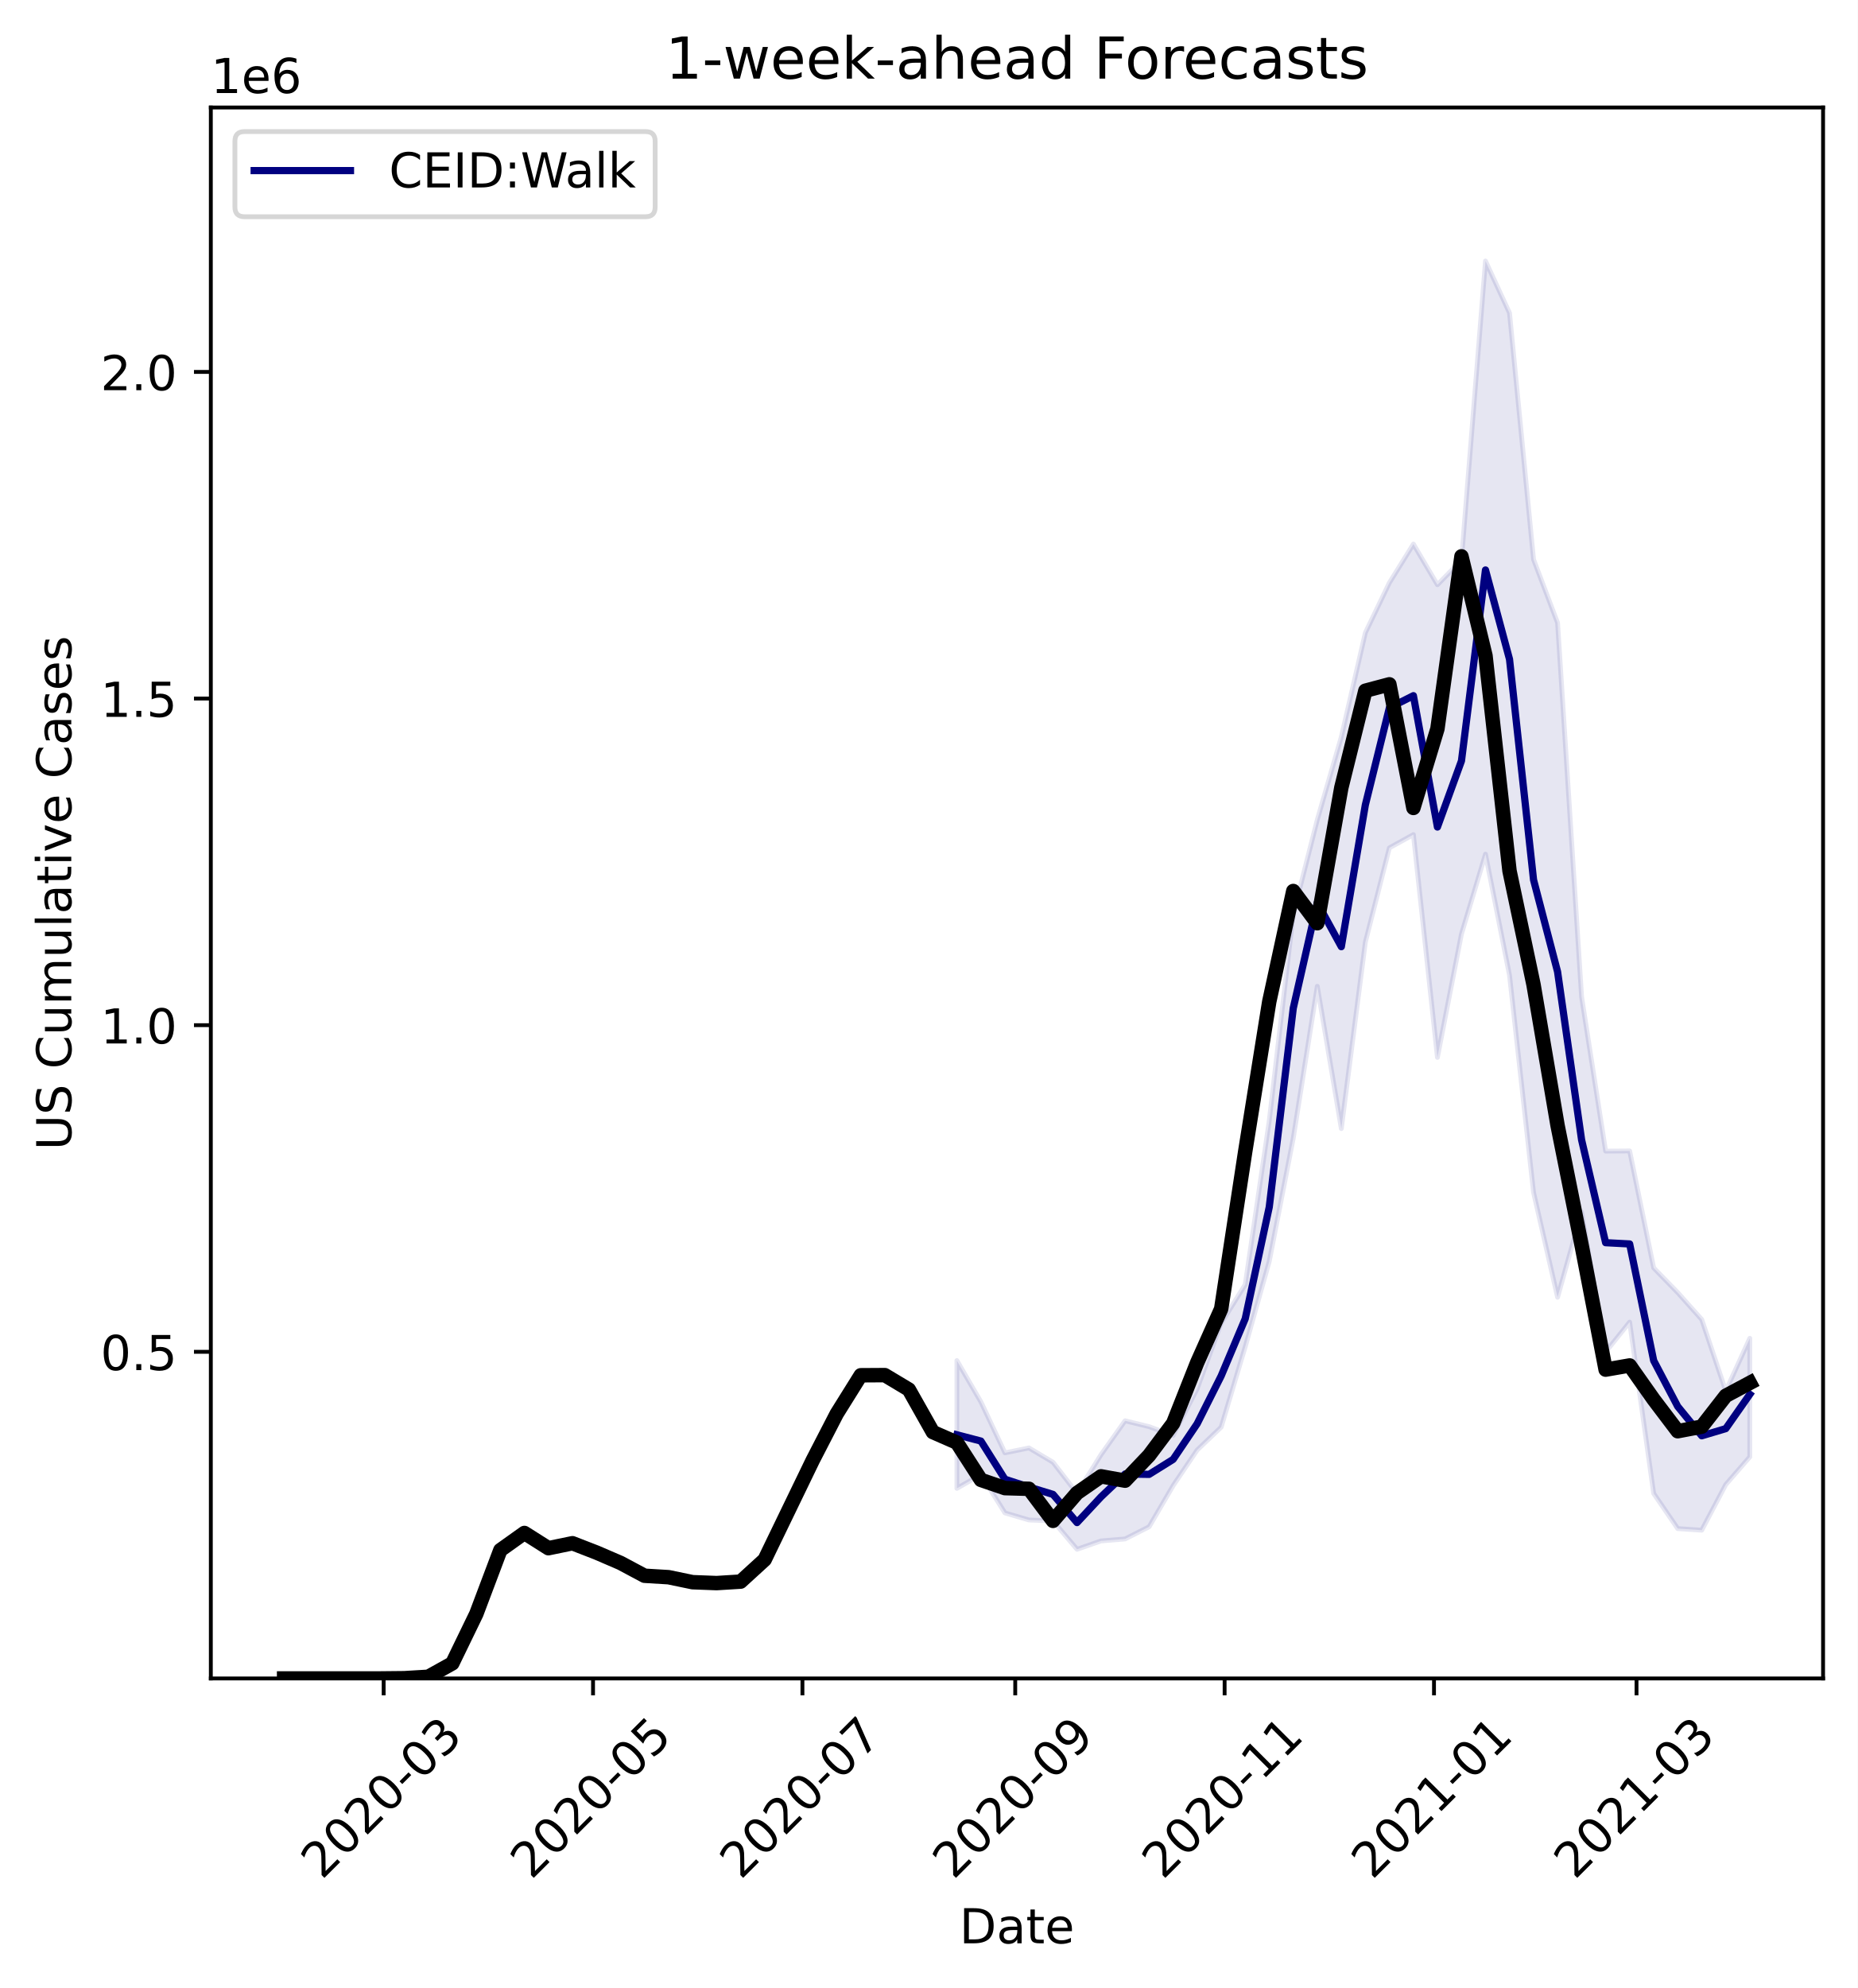
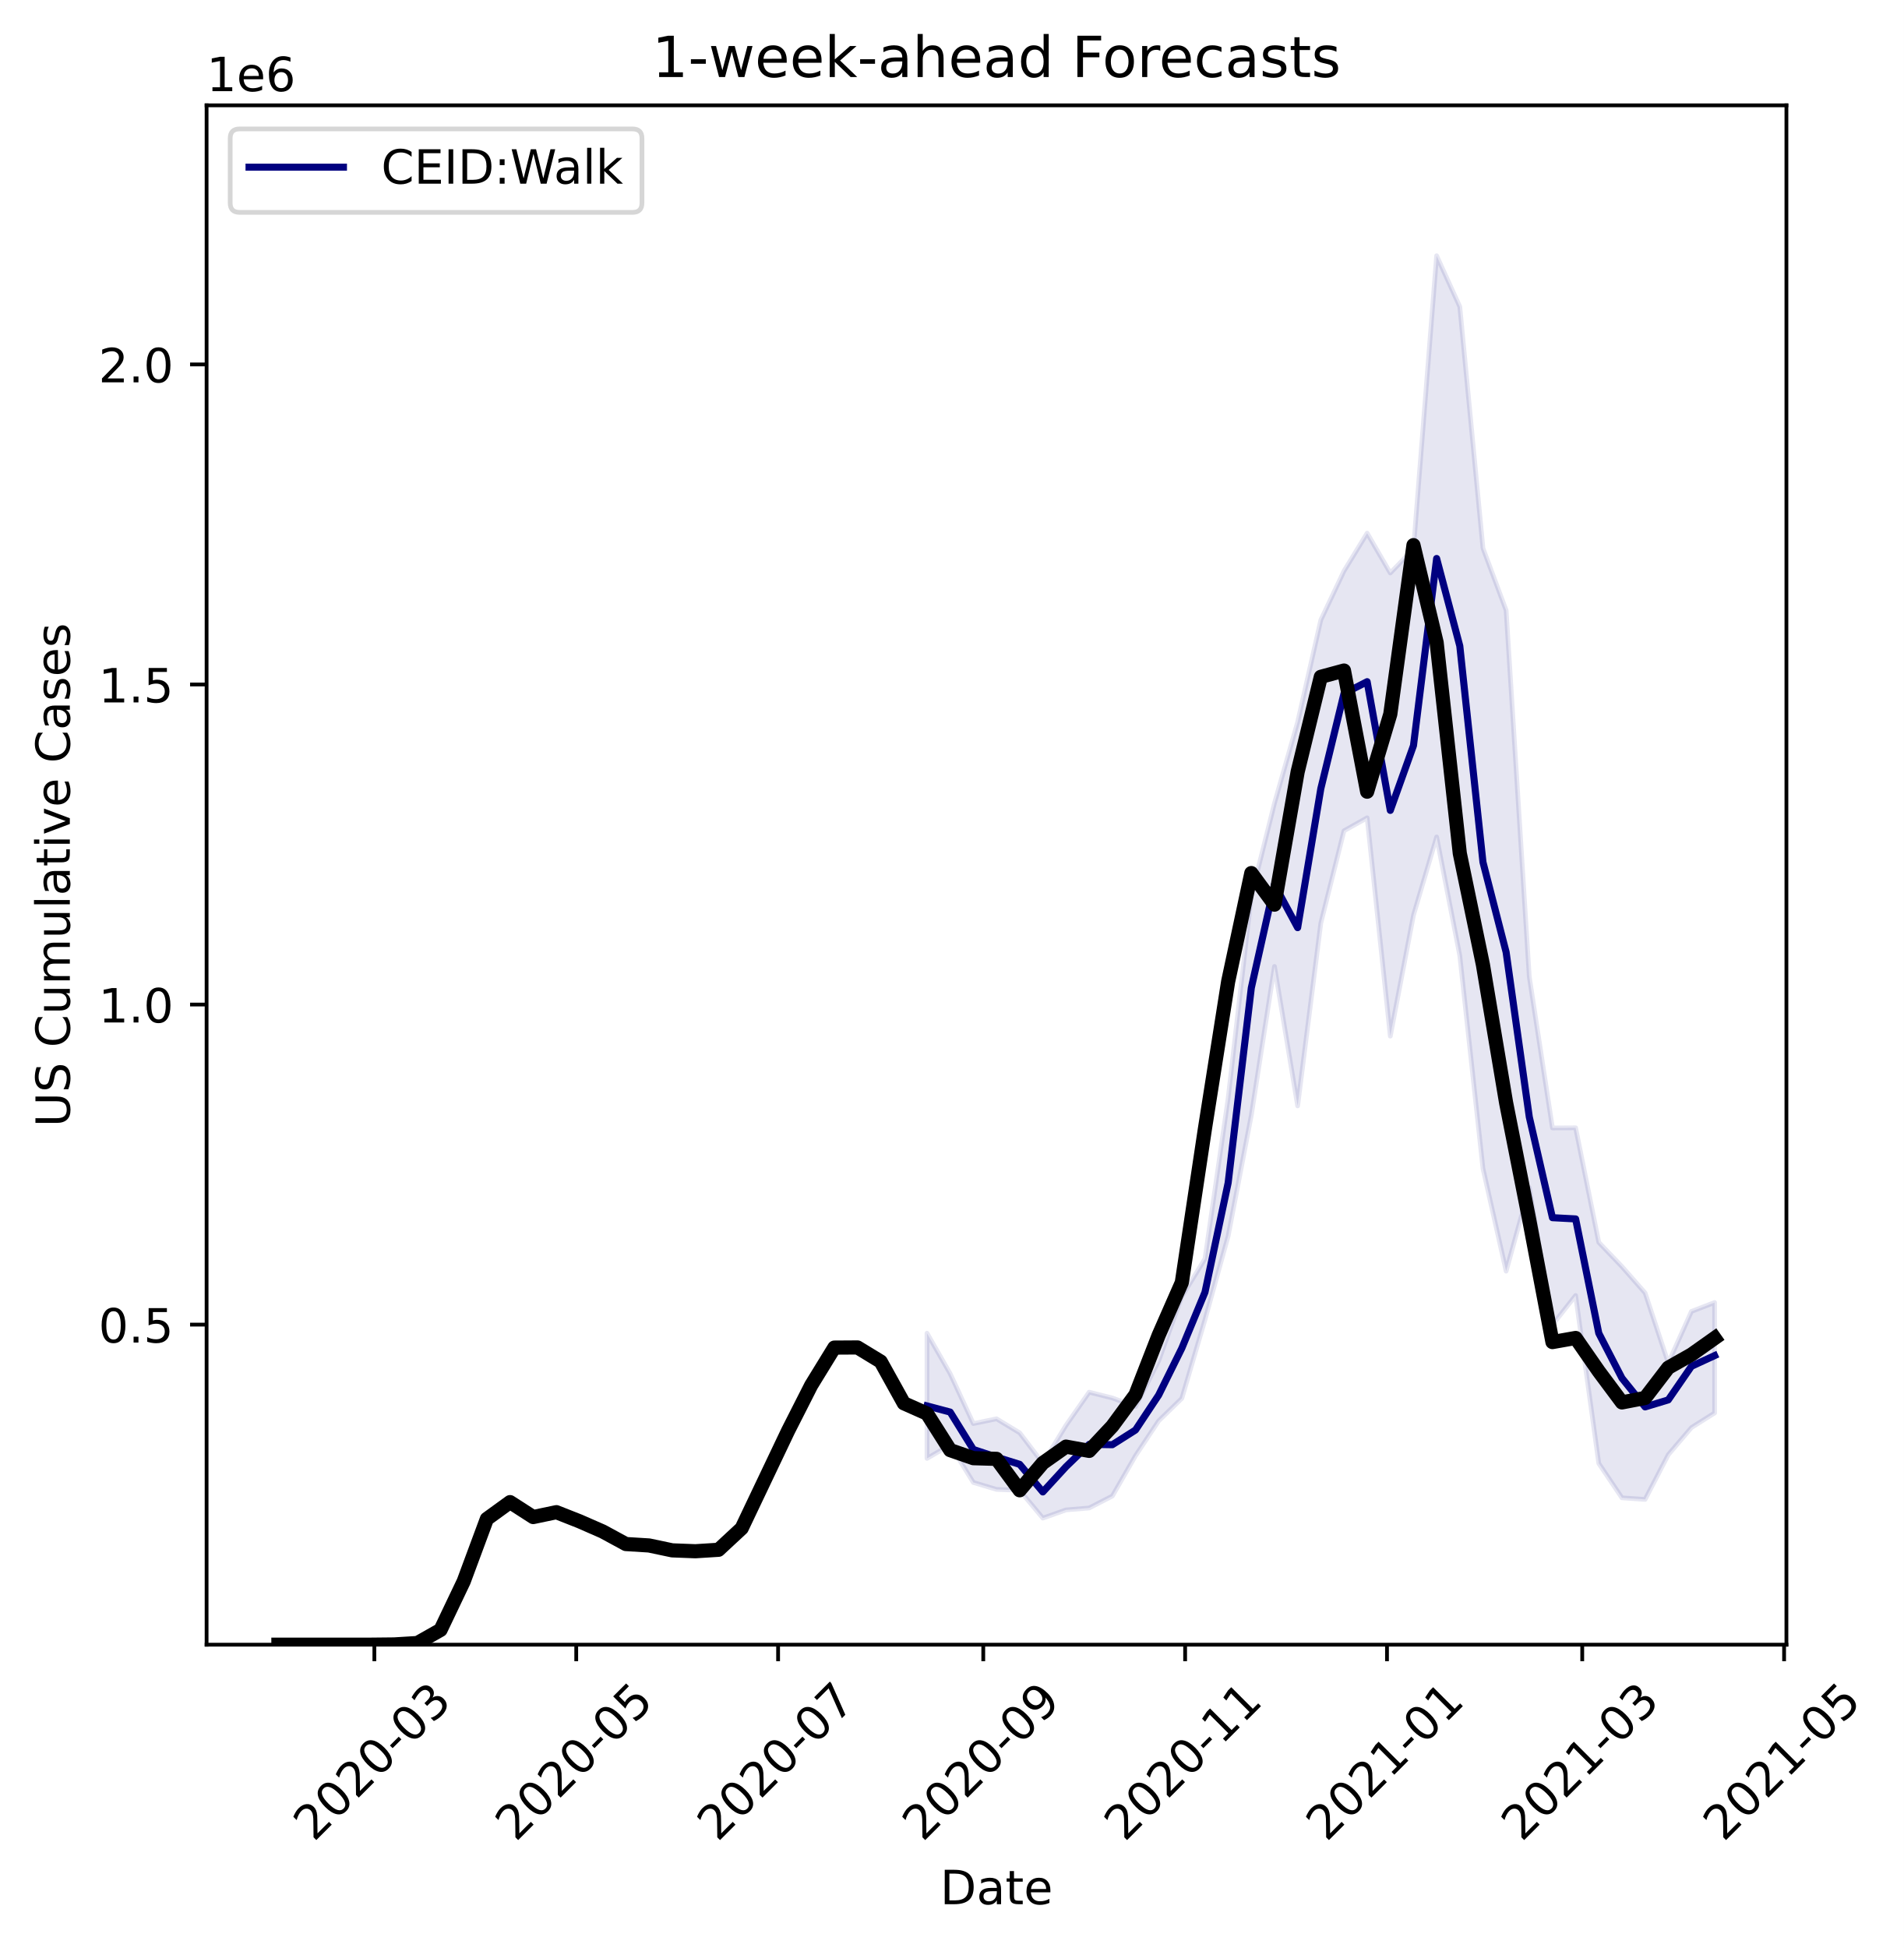
- <svg xmlns="http://www.w3.org/2000/svg" xmlns:xlink="http://www.w3.org/1999/xlink" height="412.745pt" version="1.1" viewBox="0 0 385.781 412.745" width="385.781pt">
+ <svg xmlns="http://www.w3.org/2000/svg" xmlns:xlink="http://www.w3.org/1999/xlink" height="412.745pt" version="1.1" viewBox="0 0 403.485 412.745" width="403.485pt">
  <defs>
    <style type="text/css">
*{stroke-linecap:butt;stroke-linejoin:round;}
  </style>
  </defs>
  <g id="figure_1">
    <g id="patch_1">
-       <path d="M 0 412.745  L 385.781 412.745  L 385.781 0  L 0 0  z " style="fill:#ffffff;" />
+       <path d="M 0 412.745  L 403.485 412.745  L 403.485 0  L 0 0  z " style="fill:#ffffff;" />
    </g>
    <g id="axes_1">
      <g id="patch_2">
        <path d="M 43.781 348.478  L 378.581 348.478  L 378.581 22.318  L 43.781 22.318  z " style="fill:#ffffff;" />
      </g>
      <g id="PolyCollection_1">
        <defs>
-           <path d="M 198.707 -130.267  L 198.707 -103.733  L 203.697 -106.6  L 208.686 -98.638  L 213.676 -97.168  L 218.666 -96.976  L 223.655 -91.084  L 228.645 -92.823  L 233.634 -93.232  L 238.624 -95.755  L 243.613 -104.302  L 248.603 -111.687  L 253.593 -116.451  L 258.582 -133.126  L 263.572 -150.854  L 268.561 -176.441  L 273.551 -207.978  L 278.54 -178.427  L 283.53 -217.132  L 288.52 -236.714  L 293.509 -239.468  L 298.499 -193.205  L 303.488 -218.82  L 308.478 -235.408  L 313.467 -210.259  L 318.457 -165.17  L 323.447 -143.41  L 328.436 -161.097  L 333.426 -132.041  L 338.415 -138.254  L 343.405 -102.673  L 348.394 -95.383  L 353.384 -95.047  L 358.373 -104.519  L 363.363 -110.269  L 363.363 -134.883  L 363.363 -134.883  L 358.373 -123.947  L 353.384 -138.791  L 348.394 -144.381  L 343.405 -149.508  L 338.415 -173.787  L 333.426 -173.756  L 328.436 -205.782  L 323.447 -283.436  L 318.457 -296.594  L 313.467 -347.765  L 308.478 -358.555  L 303.488 -296.445  L 298.499 -291.337  L 293.509 -299.784  L 288.52 -291.752  L 283.53 -281.375  L 278.54 -259.749  L 273.551 -242.548  L 268.561 -222.953  L 263.572 -180.032  L 258.582 -146.046  L 253.593 -138.035  L 248.603 -124.409  L 243.613 -114.715  L 238.624 -116.543  L 233.634 -117.769  L 228.645 -110.742  L 223.655 -102.721  L 218.666 -109.156  L 213.676 -112.128  L 208.686 -111.112  L 203.697 -121.689  L 198.707 -130.267  z " id="mc2b380e51a" style="stroke:#000080;stroke-opacity:0.1;" />
+           <path d="M 196.454 -130.267  L 196.454 -103.733  L 201.363 -106.6  L 206.272 -98.638  L 211.181 -97.168  L 216.09 -96.976  L 220.999 -91.084  L 225.909 -92.823  L 230.818 -93.232  L 235.727 -95.755  L 240.636 -104.302  L 245.545 -111.687  L 250.454 -116.451  L 255.363 -133.126  L 260.272 -150.854  L 265.181 -176.441  L 270.09 -207.978  L 274.999 -178.427  L 279.909 -217.132  L 284.818 -236.714  L 289.727 -239.468  L 294.636 -193.205  L 299.545 -218.82  L 304.454 -235.408  L 309.363 -210.259  L 314.272 -165.17  L 319.181 -143.41  L 324.09 -161.097  L 328.999 -132.041  L 333.909 -138.254  L 338.818 -102.673  L 343.727 -95.383  L 348.636 -95.047  L 353.545 -104.519  L 358.454 -110.269  L 363.363 -113.363  L 363.363 -136.766  L 363.363 -136.766  L 358.454 -134.883  L 353.545 -123.947  L 348.636 -138.791  L 343.727 -144.381  L 338.818 -149.508  L 333.909 -173.787  L 328.999 -173.756  L 324.09 -205.782  L 319.181 -283.436  L 314.272 -296.594  L 309.363 -347.765  L 304.454 -358.555  L 299.545 -296.445  L 294.636 -291.337  L 289.727 -299.784  L 284.818 -291.752  L 279.909 -281.375  L 274.999 -259.749  L 270.09 -242.548  L 265.181 -222.953  L 260.272 -180.032  L 255.363 -146.046  L 250.454 -138.035  L 245.545 -124.409  L 240.636 -114.715  L 235.727 -116.543  L 230.818 -117.769  L 225.909 -110.742  L 220.999 -102.721  L 216.09 -109.156  L 211.181 -112.128  L 206.272 -111.112  L 201.363 -121.689  L 196.454 -130.267  z " id="m8706cf4f72" style="stroke:#000080;stroke-opacity:0.1;" />
        </defs>
-         <g clip-path="url(#pa441972b27)">
-           <use style="fill:#000080;fill-opacity:0.1;stroke:#000080;stroke-opacity:0.1;" x="0" xlink:href="#mc2b380e51a" y="412.745" />
+         <g clip-path="url(#p1853b85799)">
+           <use style="fill:#000080;fill-opacity:0.1;stroke:#000080;stroke-opacity:0.1;" x="0" xlink:href="#m8706cf4f72" y="412.745" />
        </g>
      </g>
      <g id="matplotlib.axis_1">
        <g id="xtick_1">
          <g id="line2d_1">
            <defs>
-               <path d="M 0 0  L 0 3.5  " id="m5a5a8b6b80" style="stroke:#000000;stroke-width:0.8;" />
-             </defs>
-             <g>
-               <use style="stroke:#000000;stroke-width:0.8;" x="79.67" xlink:href="#m5a5a8b6b80" y="348.478" />
+               <path d="M 0 0  L 0 3.5  " id="mbd267161cc" style="stroke:#000000;stroke-width:0.8;" />
+             </defs>
+             <g>
+               <use style="stroke:#000000;stroke-width:0.8;" x="79.337" xlink:href="#mbd267161cc" y="348.478" />
            </g>
          </g>
          <g id="text_1">
            <defs>
              <path d="M 19.188 8.297  L 53.609 8.297  L 53.609 0  L 7.328 0  L 7.328 8.297  Q 12.938 14.109 22.625 23.891  Q 32.328 33.688 34.812 36.531  Q 39.547 41.844 41.422 45.531  Q 43.312 49.219 43.312 52.781  Q 43.312 58.594 39.234 62.25  Q 35.156 65.922 28.609 65.922  Q 23.969 65.922 18.812 64.312  Q 13.672 62.703 7.812 59.422  L 7.812 69.391  Q 13.766 71.781 18.938 73  Q 24.125 74.219 28.422 74.219  Q 39.75 74.219 46.484 68.547  Q 53.219 62.891 53.219 53.422  Q 53.219 48.922 51.531 44.891  Q 49.859 40.875 45.406 35.406  Q 44.188 33.984 37.641 27.219  Q 31.109 20.453 19.188 8.297  z " id="DejaVuSans-50" />
              <path d="M 31.781 66.406  Q 24.172 66.406 20.328 58.906  Q 16.5 51.422 16.5 36.375  Q 16.5 21.391 20.328 13.891  Q 24.172 6.391 31.781 6.391  Q 39.453 6.391 43.281 13.891  Q 47.125 21.391 47.125 36.375  Q 47.125 51.422 43.281 58.906  Q 39.453 66.406 31.781 66.406  z M 31.781 74.219  Q 44.047 74.219 50.516 64.516  Q 56.984 54.828 56.984 36.375  Q 56.984 17.969 50.516 8.266  Q 44.047 -1.422 31.781 -1.422  Q 19.531 -1.422 13.062 8.266  Q 6.594 17.969 6.594 36.375  Q 6.594 54.828 13.062 64.516  Q 19.531 74.219 31.781 74.219  z " id="DejaVuSans-48" />
              <path d="M 4.891 31.391  L 31.203 31.391  L 31.203 23.391  L 4.891 23.391  z " id="DejaVuSans-45" />
              <path d="M 40.578 39.312  Q 47.656 37.797 51.625 33  Q 55.609 28.219 55.609 21.188  Q 55.609 10.406 48.188 4.484  Q 40.766 -1.422 27.094 -1.422  Q 22.516 -1.422 17.656 -0.516  Q 12.797 0.391 7.625 2.203  L 7.625 11.719  Q 11.719 9.328 16.594 8.109  Q 21.484 6.891 26.812 6.891  Q 36.078 6.891 40.938 10.547  Q 45.797 14.203 45.797 21.188  Q 45.797 27.641 41.281 31.266  Q 36.766 34.906 28.719 34.906  L 20.219 34.906  L 20.219 43.016  L 29.109 43.016  Q 36.375 43.016 40.234 45.922  Q 44.094 48.828 44.094 54.297  Q 44.094 59.906 40.109 62.906  Q 36.141 65.922 28.719 65.922  Q 24.656 65.922 20.016 65.031  Q 15.375 64.156 9.812 62.312  L 9.812 71.094  Q 15.438 72.656 20.344 73.438  Q 25.25 74.219 29.594 74.219  Q 40.828 74.219 47.359 69.109  Q 53.906 64.016 53.906 55.328  Q 53.906 49.266 50.438 45.094  Q 46.969 40.922 40.578 39.312  z " id="DejaVuSans-51" />
            </defs>
-             <g transform="translate(66.84922 390.3959)rotate(-45)scale(0.1 -0.1)">
+             <g transform="translate(66.51581 390.3959)rotate(-45)scale(0.1 -0.1)">
              <use xlink:href="#DejaVuSans-50" />
              <use x="63.623" xlink:href="#DejaVuSans-48" />
              <use x="127.246" xlink:href="#DejaVuSans-50" />
              <use x="190.869" xlink:href="#DejaVuSans-48" />
              <use x="254.492" xlink:href="#DejaVuSans-45" />
              <use x="290.576" xlink:href="#DejaVuSans-48" />
              <use x="354.199" xlink:href="#DejaVuSans-51" />
            </g>
          </g>
        </g>
        <g id="xtick_2">
          <g id="line2d_2">
            <g>
-               <use style="stroke:#000000;stroke-width:0.8;" x="123.151" xlink:href="#m5a5a8b6b80" y="348.478" />
+               <use style="stroke:#000000;stroke-width:0.8;" x="122.116" xlink:href="#mbd267161cc" y="348.478" />
            </g>
          </g>
          <g id="text_2">
            <defs>
              <path d="M 10.797 72.906  L 49.516 72.906  L 49.516 64.594  L 19.828 64.594  L 19.828 46.734  Q 21.969 47.469 24.109 47.828  Q 26.266 48.188 28.422 48.188  Q 40.625 48.188 47.75 41.5  Q 54.891 34.812 54.891 23.391  Q 54.891 11.625 47.562 5.094  Q 40.234 -1.422 26.906 -1.422  Q 22.312 -1.422 17.547 -0.641  Q 12.797 0.141 7.719 1.703  L 7.719 11.625  Q 12.109 9.234 16.797 8.062  Q 21.484 6.891 26.703 6.891  Q 35.156 6.891 40.078 11.328  Q 45.016 15.766 45.016 23.391  Q 45.016 31 40.078 35.438  Q 35.156 39.891 26.703 39.891  Q 22.75 39.891 18.812 39.016  Q 14.891 38.141 10.797 36.281  z " id="DejaVuSans-53" />
            </defs>
-             <g transform="translate(110.3297 390.3959)rotate(-45)scale(0.1 -0.1)">
+             <g transform="translate(109.295 390.3959)rotate(-45)scale(0.1 -0.1)">
              <use xlink:href="#DejaVuSans-50" />
              <use x="63.623" xlink:href="#DejaVuSans-48" />
              <use x="127.246" xlink:href="#DejaVuSans-50" />
              <use x="190.869" xlink:href="#DejaVuSans-48" />
              <use x="254.492" xlink:href="#DejaVuSans-45" />
              <use x="290.576" xlink:href="#DejaVuSans-48" />
              <use x="354.199" xlink:href="#DejaVuSans-53" />
            </g>
          </g>
        </g>
        <g id="xtick_3">
          <g id="line2d_3">
            <g>
-               <use style="stroke:#000000;stroke-width:0.8;" x="166.632" xlink:href="#m5a5a8b6b80" y="348.478" />
+               <use style="stroke:#000000;stroke-width:0.8;" x="164.896" xlink:href="#mbd267161cc" y="348.478" />
            </g>
          </g>
          <g id="text_3">
            <defs>
              <path d="M 8.203 72.906  L 55.078 72.906  L 55.078 68.703  L 28.609 0  L 18.312 0  L 43.219 64.594  L 8.203 64.594  z " id="DejaVuSans-55" />
            </defs>
-             <g transform="translate(153.8103 390.3959)rotate(-45)scale(0.1 -0.1)">
+             <g transform="translate(152.0743 390.3959)rotate(-45)scale(0.1 -0.1)">
              <use xlink:href="#DejaVuSans-50" />
              <use x="63.623" xlink:href="#DejaVuSans-48" />
              <use x="127.246" xlink:href="#DejaVuSans-50" />
              <use x="190.869" xlink:href="#DejaVuSans-48" />
              <use x="254.492" xlink:href="#DejaVuSans-45" />
              <use x="290.576" xlink:href="#DejaVuSans-48" />
              <use x="354.199" xlink:href="#DejaVuSans-55" />
            </g>
          </g>
        </g>
        <g id="xtick_4">
          <g id="line2d_4">
            <g>
-               <use style="stroke:#000000;stroke-width:0.8;" x="210.825" xlink:href="#m5a5a8b6b80" y="348.478" />
+               <use style="stroke:#000000;stroke-width:0.8;" x="208.376" xlink:href="#mbd267161cc" y="348.478" />
            </g>
          </g>
          <g id="text_4">
            <defs>
              <path d="M 10.984 1.516  L 10.984 10.5  Q 14.703 8.734 18.5 7.812  Q 22.312 6.891 25.984 6.891  Q 35.75 6.891 40.891 13.453  Q 46.047 20.016 46.781 33.406  Q 43.953 29.203 39.594 26.953  Q 35.25 24.703 29.984 24.703  Q 19.047 24.703 12.672 31.312  Q 6.297 37.938 6.297 49.422  Q 6.297 60.641 12.938 67.422  Q 19.578 74.219 30.609 74.219  Q 43.266 74.219 49.922 64.516  Q 56.594 54.828 56.594 36.375  Q 56.594 19.141 48.406 8.859  Q 40.234 -1.422 26.422 -1.422  Q 22.703 -1.422 18.891 -0.688  Q 15.094 0.047 10.984 1.516  z M 30.609 32.422  Q 37.25 32.422 41.125 36.953  Q 45.016 41.5 45.016 49.422  Q 45.016 57.281 41.125 61.844  Q 37.25 66.406 30.609 66.406  Q 23.969 66.406 20.094 61.844  Q 16.219 57.281 16.219 49.422  Q 16.219 41.5 20.094 36.953  Q 23.969 32.422 30.609 32.422  z " id="DejaVuSans-57" />
            </defs>
-             <g transform="translate(198.0036 390.3959)rotate(-45)scale(0.1 -0.1)">
+             <g transform="translate(195.5548 390.3959)rotate(-45)scale(0.1 -0.1)">
              <use xlink:href="#DejaVuSans-50" />
              <use x="63.623" xlink:href="#DejaVuSans-48" />
              <use x="127.246" xlink:href="#DejaVuSans-50" />
              <use x="190.869" xlink:href="#DejaVuSans-48" />
              <use x="254.492" xlink:href="#DejaVuSans-45" />
              <use x="290.576" xlink:href="#DejaVuSans-48" />
              <use x="354.199" xlink:href="#DejaVuSans-57" />
            </g>
          </g>
        </g>
        <g id="xtick_5">
          <g id="line2d_5">
            <g>
-               <use style="stroke:#000000;stroke-width:0.8;" x="254.305" xlink:href="#m5a5a8b6b80" y="348.478" />
+               <use style="stroke:#000000;stroke-width:0.8;" x="251.155" xlink:href="#mbd267161cc" y="348.478" />
            </g>
          </g>
          <g id="text_5">
            <defs>
              <path d="M 12.406 8.297  L 28.516 8.297  L 28.516 63.922  L 10.984 60.406  L 10.984 69.391  L 28.422 72.906  L 38.281 72.906  L 38.281 8.297  L 54.391 8.297  L 54.391 0  L 12.406 0  z " id="DejaVuSans-49" />
            </defs>
-             <g transform="translate(241.4841 390.3959)rotate(-45)scale(0.1 -0.1)">
+             <g transform="translate(238.334 390.3959)rotate(-45)scale(0.1 -0.1)">
              <use xlink:href="#DejaVuSans-50" />
              <use x="63.623" xlink:href="#DejaVuSans-48" />
              <use x="127.246" xlink:href="#DejaVuSans-50" />
              <use x="190.869" xlink:href="#DejaVuSans-48" />
              <use x="254.492" xlink:href="#DejaVuSans-45" />
              <use x="290.576" xlink:href="#DejaVuSans-49" />
              <use x="354.199" xlink:href="#DejaVuSans-49" />
            </g>
          </g>
        </g>
        <g id="xtick_6">
          <g id="line2d_6">
            <g>
-               <use style="stroke:#000000;stroke-width:0.8;" x="297.786" xlink:href="#m5a5a8b6b80" y="348.478" />
+               <use style="stroke:#000000;stroke-width:0.8;" x="293.934" xlink:href="#mbd267161cc" y="348.478" />
            </g>
          </g>
          <g id="text_6">
-             <g transform="translate(284.9646 390.3959)rotate(-45)scale(0.1 -0.1)">
+             <g transform="translate(281.1132 390.3959)rotate(-45)scale(0.1 -0.1)">
              <use xlink:href="#DejaVuSans-50" />
              <use x="63.623" xlink:href="#DejaVuSans-48" />
              <use x="127.246" xlink:href="#DejaVuSans-50" />
              <use x="190.869" xlink:href="#DejaVuSans-49" />
              <use x="254.492" xlink:href="#DejaVuSans-45" />
              <use x="290.576" xlink:href="#DejaVuSans-48" />
              <use x="354.199" xlink:href="#DejaVuSans-49" />
            </g>
          </g>
        </g>
        <g id="xtick_7">
          <g id="line2d_7">
            <g>
-               <use style="stroke:#000000;stroke-width:0.8;" x="339.841" xlink:href="#m5a5a8b6b80" y="348.478" />
+               <use style="stroke:#000000;stroke-width:0.8;" x="335.311" xlink:href="#mbd267161cc" y="348.478" />
            </g>
          </g>
          <g id="text_7">
-             <g transform="translate(327.0195 390.3959)rotate(-45)scale(0.1 -0.1)">
+             <g transform="translate(322.4898 390.3959)rotate(-45)scale(0.1 -0.1)">
              <use xlink:href="#DejaVuSans-50" />
              <use x="63.623" xlink:href="#DejaVuSans-48" />
              <use x="127.246" xlink:href="#DejaVuSans-50" />
              <use x="190.869" xlink:href="#DejaVuSans-49" />
              <use x="254.492" xlink:href="#DejaVuSans-45" />
              <use x="290.576" xlink:href="#DejaVuSans-48" />
              <use x="354.199" xlink:href="#DejaVuSans-51" />
            </g>
          </g>
        </g>
-         <g id="text_8">
+         <g id="xtick_8">
+           <g id="line2d_8">
+             <g>
+               <use style="stroke:#000000;stroke-width:0.8;" x="378.09" xlink:href="#mbd267161cc" y="348.478" />
+             </g>
+           </g>
+           <g id="text_8">
+             <g transform="translate(365.2691 390.3959)rotate(-45)scale(0.1 -0.1)">
+               <use xlink:href="#DejaVuSans-50" />
+               <use x="63.623" xlink:href="#DejaVuSans-48" />
+               <use x="127.246" xlink:href="#DejaVuSans-50" />
+               <use x="190.869" xlink:href="#DejaVuSans-49" />
+               <use x="254.492" xlink:href="#DejaVuSans-45" />
+               <use x="290.576" xlink:href="#DejaVuSans-48" />
+               <use x="354.199" xlink:href="#DejaVuSans-53" />
+             </g>
+           </g>
+         </g>
+         <g id="text_9">
          <defs>
            <path d="M 19.672 64.797  L 19.672 8.109  L 31.594 8.109  Q 46.688 8.109 53.688 14.938  Q 60.688 21.781 60.688 36.531  Q 60.688 51.172 53.688 57.984  Q 46.688 64.797 31.594 64.797  z M 9.812 72.906  L 30.078 72.906  Q 51.266 72.906 61.172 64.094  Q 71.094 55.281 71.094 36.531  Q 71.094 17.672 61.125 8.828  Q 51.172 0 30.078 0  L 9.812 0  z " id="DejaVuSans-68" />
            <path d="M 34.281 27.484  Q 23.391 27.484 19.188 25  Q 14.984 22.516 14.984 16.5  Q 14.984 11.719 18.141 8.906  Q 21.297 6.109 26.703 6.109  Q 34.188 6.109 38.703 11.406  Q 43.219 16.703 43.219 25.484  L 43.219 27.484  z M 52.203 31.203  L 52.203 0  L 43.219 0  L 43.219 8.297  Q 40.141 3.328 35.547 0.953  Q 30.953 -1.422 24.312 -1.422  Q 15.922 -1.422 10.953 3.297  Q 6 8.016 6 15.922  Q 6 25.141 12.172 29.828  Q 18.359 34.516 30.609 34.516  L 43.219 34.516  L 43.219 35.406  Q 43.219 41.609 39.141 45  Q 35.062 48.391 27.688 48.391  Q 23 48.391 18.547 47.266  Q 14.109 46.141 10.016 43.891  L 10.016 52.203  Q 14.938 54.109 19.578 55.047  Q 24.219 56 28.609 56  Q 40.484 56 46.344 49.844  Q 52.203 43.703 52.203 31.203  z " id="DejaVuSans-97" />
            <path d="M 18.312 70.219  L 18.312 54.688  L 36.812 54.688  L 36.812 47.703  L 18.312 47.703  L 18.312 18.016  Q 18.312 11.328 20.141 9.422  Q 21.969 7.516 27.594 7.516  L 36.812 7.516  L 36.812 0  L 27.594 0  Q 17.188 0 13.234 3.875  Q 9.281 7.766 9.281 18.016  L 9.281 47.703  L 2.688 47.703  L 2.688 54.688  L 9.281 54.688  L 9.281 70.219  z " id="DejaVuSans-116" />
            <path d="M 56.203 29.594  L 56.203 25.203  L 14.891 25.203  Q 15.484 15.922 20.484 11.062  Q 25.484 6.203 34.422 6.203  Q 39.594 6.203 44.453 7.469  Q 49.312 8.734 54.109 11.281  L 54.109 2.781  Q 49.266 0.734 44.188 -0.344  Q 39.109 -1.422 33.891 -1.422  Q 20.797 -1.422 13.156 6.188  Q 5.516 13.812 5.516 26.812  Q 5.516 40.234 12.766 48.109  Q 20.016 56 32.328 56  Q 43.359 56 49.781 48.891  Q 56.203 41.797 56.203 29.594  z M 47.219 32.234  Q 47.125 39.594 43.094 43.984  Q 39.062 48.391 32.422 48.391  Q 24.906 48.391 20.391 44.141  Q 15.875 39.891 15.188 32.172  z " id="DejaVuSans-101" />
          </defs>
          <g transform="translate(199.2305 403.4649)scale(0.1 -0.1)">
            <use xlink:href="#DejaVuSans-68" />
            <use x="77.002" xlink:href="#DejaVuSans-97" />
            <use x="138.281" xlink:href="#DejaVuSans-116" />
            <use x="177.49" xlink:href="#DejaVuSans-101" />
          </g>
        </g>
      </g>
      <g id="matplotlib.axis_2">
        <g id="ytick_1">
-           <g id="line2d_8">
-             <defs>
-               <path d="M 0 0  L -3.5 0  " id="mdb85821188" style="stroke:#000000;stroke-width:0.8;" />
-             </defs>
-             <g>
-               <use style="stroke:#000000;stroke-width:0.8;" x="43.781" xlink:href="#mdb85821188" y="280.662" />
-             </g>
-           </g>
-           <g id="text_9">
+           <g id="line2d_9">
+             <defs>
+               <path d="M 0 0  L -3.5 0  " id="mc1a970bf03" style="stroke:#000000;stroke-width:0.8;" />
+             </defs>
+             <g>
+               <use style="stroke:#000000;stroke-width:0.8;" x="43.781" xlink:href="#mc1a970bf03" y="280.662" />
+             </g>
+           </g>
+           <g id="text_10">
            <defs>
              <path d="M 10.688 12.406  L 21 12.406  L 21 0  L 10.688 0  z " id="DejaVuSans-46" />
            </defs>
            <g transform="translate(20.87813 284.4613)scale(0.1 -0.1)">
              <use xlink:href="#DejaVuSans-48" />
              <use x="63.623" xlink:href="#DejaVuSans-46" />
              <use x="95.41" xlink:href="#DejaVuSans-53" />
            </g>
          </g>
        </g>
        <g id="ytick_2">
-           <g id="line2d_9">
-             <g>
-               <use style="stroke:#000000;stroke-width:0.8;" x="43.781" xlink:href="#mdb85821188" y="212.846" />
-             </g>
-           </g>
-           <g id="text_10">
+           <g id="line2d_10">
+             <g>
+               <use style="stroke:#000000;stroke-width:0.8;" x="43.781" xlink:href="#mc1a970bf03" y="212.846" />
+             </g>
+           </g>
+           <g id="text_11">
            <g transform="translate(20.87813 216.6451)scale(0.1 -0.1)">
              <use xlink:href="#DejaVuSans-49" />
              <use x="63.623" xlink:href="#DejaVuSans-46" />
              <use x="95.41" xlink:href="#DejaVuSans-48" />
            </g>
          </g>
        </g>
        <g id="ytick_3">
-           <g id="line2d_10">
-             <g>
-               <use style="stroke:#000000;stroke-width:0.8;" x="43.781" xlink:href="#mdb85821188" y="145.03" />
-             </g>
-           </g>
-           <g id="text_11">
+           <g id="line2d_11">
+             <g>
+               <use style="stroke:#000000;stroke-width:0.8;" x="43.781" xlink:href="#mc1a970bf03" y="145.03" />
+             </g>
+           </g>
+           <g id="text_12">
            <g transform="translate(20.87813 148.8289)scale(0.1 -0.1)">
              <use xlink:href="#DejaVuSans-49" />
              <use x="63.623" xlink:href="#DejaVuSans-46" />
              <use x="95.41" xlink:href="#DejaVuSans-53" />
            </g>
          </g>
        </g>
        <g id="ytick_4">
-           <g id="line2d_11">
-             <g>
-               <use style="stroke:#000000;stroke-width:0.8;" x="43.781" xlink:href="#mdb85821188" y="77.214" />
-             </g>
-           </g>
-           <g id="text_12">
+           <g id="line2d_12">
+             <g>
+               <use style="stroke:#000000;stroke-width:0.8;" x="43.781" xlink:href="#mc1a970bf03" y="77.214" />
+             </g>
+           </g>
+           <g id="text_13">
            <g transform="translate(20.87813 81.01274)scale(0.1 -0.1)">
              <use xlink:href="#DejaVuSans-50" />
              <use x="63.623" xlink:href="#DejaVuSans-46" />
              <use x="95.41" xlink:href="#DejaVuSans-48" />
            </g>
          </g>
        </g>
-         <g id="text_13">
+         <g id="text_14">
          <defs>
            <path d="M 8.688 72.906  L 18.609 72.906  L 18.609 28.609  Q 18.609 16.891 22.844 11.734  Q 27.094 6.594 36.625 6.594  Q 46.094 6.594 50.344 11.734  Q 54.594 16.891 54.594 28.609  L 54.594 72.906  L 64.5 72.906  L 64.5 27.391  Q 64.5 13.141 57.438 5.859  Q 50.391 -1.422 36.625 -1.422  Q 22.797 -1.422 15.734 5.859  Q 8.688 13.141 8.688 27.391  z " id="DejaVuSans-85" />
            <path d="M 53.516 70.516  L 53.516 60.891  Q 47.906 63.578 42.922 64.891  Q 37.938 66.219 33.297 66.219  Q 25.25 66.219 20.875 63.094  Q 16.5 59.969 16.5 54.203  Q 16.5 49.359 19.406 46.891  Q 22.312 44.438 30.422 42.922  L 36.375 41.703  Q 47.406 39.594 52.656 34.297  Q 57.906 29 57.906 20.125  Q 57.906 9.516 50.797 4.047  Q 43.703 -1.422 29.984 -1.422  Q 24.812 -1.422 18.969 -0.25  Q 13.141 0.922 6.891 3.219  L 6.891 13.375  Q 12.891 10.016 18.656 8.297  Q 24.422 6.594 29.984 6.594  Q 38.422 6.594 43.016 9.906  Q 47.609 13.234 47.609 19.391  Q 47.609 24.75 44.312 27.781  Q 41.016 30.812 33.5 32.328  L 27.484 33.5  Q 16.453 35.688 11.516 40.375  Q 6.594 45.062 6.594 53.422  Q 6.594 63.094 13.406 68.656  Q 20.219 74.219 32.172 74.219  Q 37.312 74.219 42.625 73.281  Q 47.953 72.359 53.516 70.516  z " id="DejaVuSans-83" />
            <path id="DejaVuSans-32" />
            <path d="M 64.406 67.281  L 64.406 56.891  Q 59.422 61.531 53.781 63.812  Q 48.141 66.109 41.797 66.109  Q 29.297 66.109 22.656 58.469  Q 16.016 50.828 16.016 36.375  Q 16.016 21.969 22.656 14.328  Q 29.297 6.688 41.797 6.688  Q 48.141 6.688 53.781 8.984  Q 59.422 11.281 64.406 15.922  L 64.406 5.609  Q 59.234 2.094 53.438 0.328  Q 47.656 -1.422 41.219 -1.422  Q 24.656 -1.422 15.125 8.703  Q 5.609 18.844 5.609 36.375  Q 5.609 53.953 15.125 64.078  Q 24.656 74.219 41.219 74.219  Q 47.75 74.219 53.531 72.484  Q 59.328 70.75 64.406 67.281  z " id="DejaVuSans-67" />
            <path d="M 8.5 21.578  L 8.5 54.688  L 17.484 54.688  L 17.484 21.922  Q 17.484 14.156 20.5 10.266  Q 23.531 6.391 29.594 6.391  Q 36.859 6.391 41.078 11.031  Q 45.312 15.672 45.312 23.688  L 45.312 54.688  L 54.297 54.688  L 54.297 0  L 45.312 0  L 45.312 8.406  Q 42.047 3.422 37.719 1  Q 33.406 -1.422 27.688 -1.422  Q 18.266 -1.422 13.375 4.438  Q 8.5 10.297 8.5 21.578  z M 31.109 56  z " id="DejaVuSans-117" />
            <path d="M 52 44.188  Q 55.375 50.25 60.062 53.125  Q 64.75 56 71.094 56  Q 79.641 56 84.281 50.016  Q 88.922 44.047 88.922 33.016  L 88.922 0  L 79.891 0  L 79.891 32.719  Q 79.891 40.578 77.094 44.375  Q 74.312 48.188 68.609 48.188  Q 61.625 48.188 57.562 43.547  Q 53.516 38.922 53.516 30.906  L 53.516 0  L 44.484 0  L 44.484 32.719  Q 44.484 40.625 41.703 44.406  Q 38.922 48.188 33.109 48.188  Q 26.219 48.188 22.156 43.531  Q 18.109 38.875 18.109 30.906  L 18.109 0  L 9.078 0  L 9.078 54.688  L 18.109 54.688  L 18.109 46.188  Q 21.188 51.219 25.484 53.609  Q 29.781 56 35.688 56  Q 41.656 56 45.828 52.969  Q 50 49.953 52 44.188  z " id="DejaVuSans-109" />
            <path d="M 9.422 75.984  L 18.406 75.984  L 18.406 0  L 9.422 0  z " id="DejaVuSans-108" />
            <path d="M 9.422 54.688  L 18.406 54.688  L 18.406 0  L 9.422 0  z M 9.422 75.984  L 18.406 75.984  L 18.406 64.594  L 9.422 64.594  z " id="DejaVuSans-105" />
            <path d="M 2.984 54.688  L 12.5 54.688  L 29.594 8.797  L 46.688 54.688  L 56.203 54.688  L 35.688 0  L 23.484 0  z " id="DejaVuSans-118" />
            <path d="M 44.281 53.078  L 44.281 44.578  Q 40.484 46.531 36.375 47.5  Q 32.281 48.484 27.875 48.484  Q 21.188 48.484 17.844 46.438  Q 14.5 44.391 14.5 40.281  Q 14.5 37.156 16.891 35.375  Q 19.281 33.594 26.516 31.984  L 29.594 31.297  Q 39.156 29.25 43.188 25.516  Q 47.219 21.781 47.219 15.094  Q 47.219 7.469 41.188 3.016  Q 35.156 -1.422 24.609 -1.422  Q 20.219 -1.422 15.453 -0.562  Q 10.688 0.297 5.422 2  L 5.422 11.281  Q 10.406 8.688 15.234 7.391  Q 20.062 6.109 24.812 6.109  Q 31.156 6.109 34.562 8.281  Q 37.984 10.453 37.984 14.406  Q 37.984 18.062 35.516 20.016  Q 33.062 21.969 24.703 23.781  L 21.578 24.516  Q 13.234 26.266 9.516 29.906  Q 5.812 33.547 5.812 39.891  Q 5.812 47.609 11.281 51.797  Q 16.75 56 26.812 56  Q 31.781 56 36.172 55.266  Q 40.578 54.547 44.281 53.078  z " id="DejaVuSans-115" />
          </defs>
          <g transform="translate(14.79844 238.7887)rotate(-90)scale(0.1 -0.1)">
            <use xlink:href="#DejaVuSans-85" />
            <use x="73.193" xlink:href="#DejaVuSans-83" />
            <use x="136.67" xlink:href="#DejaVuSans-32" />
            <use x="168.457" xlink:href="#DejaVuSans-67" />
            <use x="238.281" xlink:href="#DejaVuSans-117" />
            <use x="301.66" xlink:href="#DejaVuSans-109" />
            <use x="399.072" xlink:href="#DejaVuSans-117" />
            <use x="462.451" xlink:href="#DejaVuSans-108" />
            <use x="490.234" xlink:href="#DejaVuSans-97" />
            <use x="551.514" xlink:href="#DejaVuSans-116" />
            <use x="590.723" xlink:href="#DejaVuSans-105" />
            <use x="618.506" xlink:href="#DejaVuSans-118" />
            <use x="677.686" xlink:href="#DejaVuSans-101" />
            <use x="739.209" xlink:href="#DejaVuSans-32" />
            <use x="770.996" xlink:href="#DejaVuSans-67" />
            <use x="840.82" xlink:href="#DejaVuSans-97" />
            <use x="902.1" xlink:href="#DejaVuSans-115" />
            <use x="954.199" xlink:href="#DejaVuSans-101" />
            <use x="1015.723" xlink:href="#DejaVuSans-115" />
          </g>
        </g>
-         <g id="text_14">
+         <g id="text_15">
          <defs>
            <path d="M 33.016 40.375  Q 26.375 40.375 22.484 35.828  Q 18.609 31.297 18.609 23.391  Q 18.609 15.531 22.484 10.953  Q 26.375 6.391 33.016 6.391  Q 39.656 6.391 43.531 10.953  Q 47.406 15.531 47.406 23.391  Q 47.406 31.297 43.531 35.828  Q 39.656 40.375 33.016 40.375  z M 52.594 71.297  L 52.594 62.312  Q 48.875 64.062 45.094 64.984  Q 41.312 65.922 37.594 65.922  Q 27.828 65.922 22.672 59.328  Q 17.531 52.734 16.797 39.406  Q 19.672 43.656 24.016 45.922  Q 28.375 48.188 33.594 48.188  Q 44.578 48.188 50.953 41.516  Q 57.328 34.859 57.328 23.391  Q 57.328 12.156 50.688 5.359  Q 44.047 -1.422 33.016 -1.422  Q 20.359 -1.422 13.672 8.266  Q 6.984 17.969 6.984 36.375  Q 6.984 53.656 15.188 63.938  Q 23.391 74.219 37.203 74.219  Q 40.922 74.219 44.703 73.484  Q 48.484 72.75 52.594 71.297  z " id="DejaVuSans-54" />
          </defs>
          <g transform="translate(43.78125 19.31812)scale(0.1 -0.1)">
            <use xlink:href="#DejaVuSans-49" />
            <use x="63.623" xlink:href="#DejaVuSans-101" />
            <use x="125.146" xlink:href="#DejaVuSans-54" />
          </g>
        </g>
      </g>
-       <g id="line2d_12">
-         <path clip-path="url(#pa441972b27)" d="M 198.707 297.886  L 203.697 299.192  L 208.686 307.114  L 213.676 308.739  L 218.666 310.264  L 223.655 316.115  L 228.645 310.768  L 233.634 306.03  L 238.624 306.106  L 243.613 302.994  L 248.603 295.595  L 253.593 285.658  L 258.582 273.799  L 263.572 250.62  L 268.561 209.316  L 273.551 187.426  L 278.54 196.551  L 283.53 167.106  L 288.52 146.949  L 293.509 144.436  L 298.499 171.706  L 303.488 157.976  L 308.478 118.336  L 313.467 136.866  L 318.457 182.667  L 323.447 201.756  L 328.436 236.665  L 333.426 258.004  L 338.415 258.266  L 343.405 282.488  L 348.394 292.001  L 353.384 298.097  L 358.373 296.61  L 363.363 289.491  " style="fill:none;stroke:#000080;stroke-linecap:square;stroke-width:1.5;" />
-       </g>
      <g id="line2d_13">
-         <path clip-path="url(#pa441972b27)" d="M 58.999 348.477  L 63.989 348.478  L 68.979 348.478  L 73.968 348.478  L 78.958 348.477  L 83.947 348.427  L 88.937 348.128  L 93.926 345.347  L 98.916 335.059  L 103.906 321.831  L 108.895 318.273  L 113.885 321.433  L 118.874 320.403  L 123.864 322.34  L 128.853 324.49  L 133.843 327.154  L 138.833 327.456  L 143.822 328.491  L 148.812 328.679  L 153.801 328.37  L 158.791 323.812  L 163.78 313.498  L 168.77 303.186  L 173.759 293.519  L 178.749 285.53  L 183.739 285.5  L 188.728 288.489  L 193.718 297.331  L 198.707 299.515  L 203.697 307.257  L 208.686 308.962  L 213.676 309.104  L 218.666 315.761  L 223.655 309.982  L 228.645 306.515  L 233.634 307.415  L 238.624 302.17  L 243.613 295.51  L 248.603 282.917  L 253.593 271.745  L 258.582 239.075  L 263.572 207.977  L 268.561 184.989  L 273.551 191.677  L 278.54 163.541  L 283.53 143.406  L 288.52 142.078  L 293.509 167.743  L 298.499 151.31  L 303.488 115.507  L 308.478 136.137  L 313.467 180.809  L 318.457 204.451  L 323.447 233.674  L 328.436 258.53  L 333.426 284.36  L 338.415 283.491  L 343.405 290.563  L 348.394 297.147  L 353.384 296.2  L 358.373 289.787  L 363.363 287.119  " style="fill:none;stroke:#000000;stroke-linecap:square;stroke-width:3;" />
+         <path clip-path="url(#p1853b85799)" d="M 196.454 297.886  L 201.363 299.192  L 206.272 307.114  L 211.181 308.739  L 216.09 310.264  L 220.999 316.115  L 225.909 310.768  L 230.818 306.03  L 235.727 306.106  L 240.636 302.994  L 245.545 295.595  L 250.454 285.658  L 255.363 273.799  L 260.272 250.62  L 265.181 209.316  L 270.09 187.426  L 274.999 196.551  L 279.909 167.106  L 284.818 146.949  L 289.727 144.436  L 294.636 171.706  L 299.545 157.976  L 304.454 118.336  L 309.363 136.866  L 314.272 182.667  L 319.181 201.756  L 324.09 236.665  L 328.999 258.004  L 333.909 258.266  L 338.818 282.488  L 343.727 292.001  L 348.636 298.097  L 353.545 296.61  L 358.454 289.491  L 363.363 287.225  " style="fill:none;stroke:#000080;stroke-linecap:square;stroke-width:1.5;" />
+       </g>
+       <g id="line2d_14">
+         <path clip-path="url(#p1853b85799)" d="M 58.999 348.477  L 63.909 348.478  L 68.818 348.478  L 73.727 348.478  L 78.636 348.477  L 83.545 348.427  L 88.454 348.128  L 93.363 345.347  L 98.272 335.059  L 103.181 321.831  L 108.09 318.273  L 112.999 321.433  L 117.909 320.403  L 122.818 322.34  L 127.727 324.49  L 132.636 327.154  L 137.545 327.456  L 142.454 328.491  L 147.363 328.679  L 152.272 328.37  L 157.181 323.812  L 162.09 313.498  L 166.999 303.186  L 171.909 293.519  L 176.818 285.53  L 181.727 285.5  L 186.636 288.489  L 191.545 297.331  L 196.454 299.515  L 201.363 307.257  L 206.272 308.962  L 211.181 309.104  L 216.09 315.761  L 220.999 309.982  L 225.909 306.515  L 230.818 307.415  L 235.727 302.17  L 240.636 295.51  L 245.545 282.917  L 250.454 271.745  L 255.363 239.075  L 260.272 207.977  L 265.181 184.989  L 270.09 191.677  L 274.999 163.541  L 279.909 143.406  L 284.818 142.078  L 289.727 167.743  L 294.636 151.31  L 299.545 115.507  L 304.454 136.137  L 309.363 180.809  L 314.272 204.451  L 319.181 233.674  L 324.09 258.53  L 328.999 284.36  L 333.909 283.491  L 338.818 290.563  L 343.727 297.147  L 348.636 296.2  L 353.545 289.787  L 358.454 287.008  L 363.363 283.533  " style="fill:none;stroke:#000000;stroke-linecap:square;stroke-width:3;" />
      </g>
      <g id="patch_3">
        <path d="M 43.781 348.478  L 43.781 22.318  " style="fill:none;stroke:#000000;stroke-linecap:square;stroke-linejoin:miter;stroke-width:0.8;" />
      </g>
      <g id="patch_4">
        <path d="M 378.581 348.478  L 378.581 22.318  " style="fill:none;stroke:#000000;stroke-linecap:square;stroke-linejoin:miter;stroke-width:0.8;" />
      </g>
      <g id="patch_5">
        <path d="M 43.781 348.478  L 378.581 348.478  " style="fill:none;stroke:#000000;stroke-linecap:square;stroke-linejoin:miter;stroke-width:0.8;" />
      </g>
      <g id="patch_6">
        <path d="M 43.781 22.318  L 378.581 22.318  " style="fill:none;stroke:#000000;stroke-linecap:square;stroke-linejoin:miter;stroke-width:0.8;" />
      </g>
-       <g id="text_15">
+       <g id="text_16">
        <defs>
          <path d="M 4.203 54.688  L 13.188 54.688  L 24.422 12.016  L 35.594 54.688  L 46.188 54.688  L 57.422 12.016  L 68.609 54.688  L 77.594 54.688  L 63.281 0  L 52.688 0  L 40.922 44.828  L 29.109 0  L 18.5 0  z " id="DejaVuSans-119" />
          <path d="M 9.078 75.984  L 18.109 75.984  L 18.109 31.109  L 44.922 54.688  L 56.391 54.688  L 27.391 29.109  L 57.625 0  L 45.906 0  L 18.109 26.703  L 18.109 0  L 9.078 0  z " id="DejaVuSans-107" />
          <path d="M 54.891 33.016  L 54.891 0  L 45.906 0  L 45.906 32.719  Q 45.906 40.484 42.875 44.328  Q 39.844 48.188 33.797 48.188  Q 26.516 48.188 22.312 43.547  Q 18.109 38.922 18.109 30.906  L 18.109 0  L 9.078 0  L 9.078 75.984  L 18.109 75.984  L 18.109 46.188  Q 21.344 51.125 25.703 53.562  Q 30.078 56 35.797 56  Q 45.219 56 50.047 50.172  Q 54.891 44.344 54.891 33.016  z " id="DejaVuSans-104" />
          <path d="M 45.406 46.391  L 45.406 75.984  L 54.391 75.984  L 54.391 0  L 45.406 0  L 45.406 8.203  Q 42.578 3.328 38.25 0.953  Q 33.938 -1.422 27.875 -1.422  Q 17.969 -1.422 11.734 6.484  Q 5.516 14.406 5.516 27.297  Q 5.516 40.188 11.734 48.094  Q 17.969 56 27.875 56  Q 33.938 56 38.25 53.625  Q 42.578 51.266 45.406 46.391  z M 14.797 27.297  Q 14.797 17.391 18.875 11.75  Q 22.953 6.109 30.078 6.109  Q 37.203 6.109 41.297 11.75  Q 45.406 17.391 45.406 27.297  Q 45.406 37.203 41.297 42.844  Q 37.203 48.484 30.078 48.484  Q 22.953 48.484 18.875 42.844  Q 14.797 37.203 14.797 27.297  z " id="DejaVuSans-100" />
          <path d="M 9.812 72.906  L 51.703 72.906  L 51.703 64.594  L 19.672 64.594  L 19.672 43.109  L 48.578 43.109  L 48.578 34.812  L 19.672 34.812  L 19.672 0  L 9.812 0  z " id="DejaVuSans-70" />
          <path d="M 30.609 48.391  Q 23.391 48.391 19.188 42.75  Q 14.984 37.109 14.984 27.297  Q 14.984 17.484 19.156 11.844  Q 23.344 6.203 30.609 6.203  Q 37.797 6.203 41.984 11.859  Q 46.188 17.531 46.188 27.297  Q 46.188 37.016 41.984 42.703  Q 37.797 48.391 30.609 48.391  z M 30.609 56  Q 42.328 56 49.016 48.375  Q 55.719 40.766 55.719 27.297  Q 55.719 13.875 49.016 6.219  Q 42.328 -1.422 30.609 -1.422  Q 18.844 -1.422 12.172 6.219  Q 5.516 13.875 5.516 27.297  Q 5.516 40.766 12.172 48.375  Q 18.844 56 30.609 56  z " id="DejaVuSans-111" />
          <path d="M 41.109 46.297  Q 39.594 47.172 37.812 47.578  Q 36.031 48 33.891 48  Q 26.266 48 22.188 43.047  Q 18.109 38.094 18.109 28.812  L 18.109 0  L 9.078 0  L 9.078 54.688  L 18.109 54.688  L 18.109 46.188  Q 20.953 51.172 25.484 53.578  Q 30.031 56 36.531 56  Q 37.453 56 38.578 55.875  Q 39.703 55.766 41.062 55.516  z " id="DejaVuSans-114" />
          <path d="M 48.781 52.594  L 48.781 44.188  Q 44.969 46.297 41.141 47.344  Q 37.312 48.391 33.406 48.391  Q 24.656 48.391 19.812 42.844  Q 14.984 37.312 14.984 27.297  Q 14.984 17.281 19.812 11.734  Q 24.656 6.203 33.406 6.203  Q 37.312 6.203 41.141 7.25  Q 44.969 8.297 48.781 10.406  L 48.781 2.094  Q 45.016 0.344 40.984 -0.531  Q 36.969 -1.422 32.422 -1.422  Q 20.062 -1.422 12.781 6.344  Q 5.516 14.109 5.516 27.297  Q 5.516 40.672 12.859 48.328  Q 20.219 56 33.016 56  Q 37.156 56 41.109 55.141  Q 45.062 54.297 48.781 52.594  z " id="DejaVuSans-99" />
        </defs>
        <g transform="translate(138.1978 16.31812)scale(0.12 -0.12)">
          <use xlink:href="#DejaVuSans-49" />
          <use x="63.623" xlink:href="#DejaVuSans-45" />
          <use x="99.707" xlink:href="#DejaVuSans-119" />
          <use x="181.494" xlink:href="#DejaVuSans-101" />
          <use x="243.018" xlink:href="#DejaVuSans-101" />
          <use x="304.541" xlink:href="#DejaVuSans-107" />
          <use x="362.451" xlink:href="#DejaVuSans-45" />
          <use x="398.535" xlink:href="#DejaVuSans-97" />
          <use x="459.814" xlink:href="#DejaVuSans-104" />
          <use x="523.193" xlink:href="#DejaVuSans-101" />
          <use x="584.717" xlink:href="#DejaVuSans-97" />
          <use x="645.996" xlink:href="#DejaVuSans-100" />
          <use x="709.473" xlink:href="#DejaVuSans-32" />
          <use x="741.26" xlink:href="#DejaVuSans-70" />
          <use x="795.154" xlink:href="#DejaVuSans-111" />
          <use x="856.336" xlink:href="#DejaVuSans-114" />
          <use x="895.199" xlink:href="#DejaVuSans-101" />
          <use x="956.723" xlink:href="#DejaVuSans-99" />
          <use x="1011.703" xlink:href="#DejaVuSans-97" />
          <use x="1072.982" xlink:href="#DejaVuSans-115" />
          <use x="1125.082" xlink:href="#DejaVuSans-116" />
          <use x="1164.291" xlink:href="#DejaVuSans-115" />
        </g>
      </g>
      <g id="legend_1">
        <g id="patch_7">
          <path d="M 50.781 44.996  L 134.048 44.996  Q 136.048 44.996 136.048 42.996  L 136.048 29.318  Q 136.048 27.318 134.048 27.318  L 50.781 27.318  Q 48.781 27.318 48.781 29.318  L 48.781 42.996  Q 48.781 44.996 50.781 44.996  z " style="fill:#ffffff;opacity:0.8;stroke:#cccccc;stroke-linejoin:miter;" />
        </g>
-         <g id="line2d_14">
+         <g id="line2d_15">
          <path d="M 52.781 35.417  L 72.781 35.417  " style="fill:none;stroke:#000080;stroke-linecap:square;stroke-width:1.5;" />
        </g>
-         <g id="line2d_15" />
-         <g id="text_16">
+         <g id="line2d_16" />
+         <g id="text_17">
          <defs>
            <path d="M 9.812 72.906  L 55.906 72.906  L 55.906 64.594  L 19.672 64.594  L 19.672 43.016  L 54.391 43.016  L 54.391 34.719  L 19.672 34.719  L 19.672 8.297  L 56.781 8.297  L 56.781 0  L 9.812 0  z " id="DejaVuSans-69" />
            <path d="M 9.812 72.906  L 19.672 72.906  L 19.672 0  L 9.812 0  z " id="DejaVuSans-73" />
            <path d="M 11.719 12.406  L 22.016 12.406  L 22.016 0  L 11.719 0  z M 11.719 51.703  L 22.016 51.703  L 22.016 39.312  L 11.719 39.312  z " id="DejaVuSans-58" />
            <path d="M 3.328 72.906  L 13.281 72.906  L 28.609 11.281  L 43.891 72.906  L 54.984 72.906  L 70.312 11.281  L 85.594 72.906  L 95.609 72.906  L 77.297 0  L 64.891 0  L 49.516 63.281  L 33.984 0  L 21.578 0  z " id="DejaVuSans-87" />
          </defs>
          <g transform="translate(80.78125 38.91656)scale(0.1 -0.1)">
            <use xlink:href="#DejaVuSans-67" />
            <use x="69.824" xlink:href="#DejaVuSans-69" />
            <use x="133.008" xlink:href="#DejaVuSans-73" />
            <use x="162.5" xlink:href="#DejaVuSans-68" />
            <use x="239.502" xlink:href="#DejaVuSans-58" />
            <use x="273.193" xlink:href="#DejaVuSans-87" />
            <use x="365.695" xlink:href="#DejaVuSans-97" />
            <use x="426.975" xlink:href="#DejaVuSans-108" />
            <use x="454.758" xlink:href="#DejaVuSans-107" />
          </g>
        </g>
      </g>
    </g>
  </g>
  <defs>
-     <clipPath id="pa441972b27">
+     <clipPath id="p1853b85799">
      <rect height="326.16" width="334.8" x="43.781" y="22.318" />
    </clipPath>
  </defs>
</svg>
